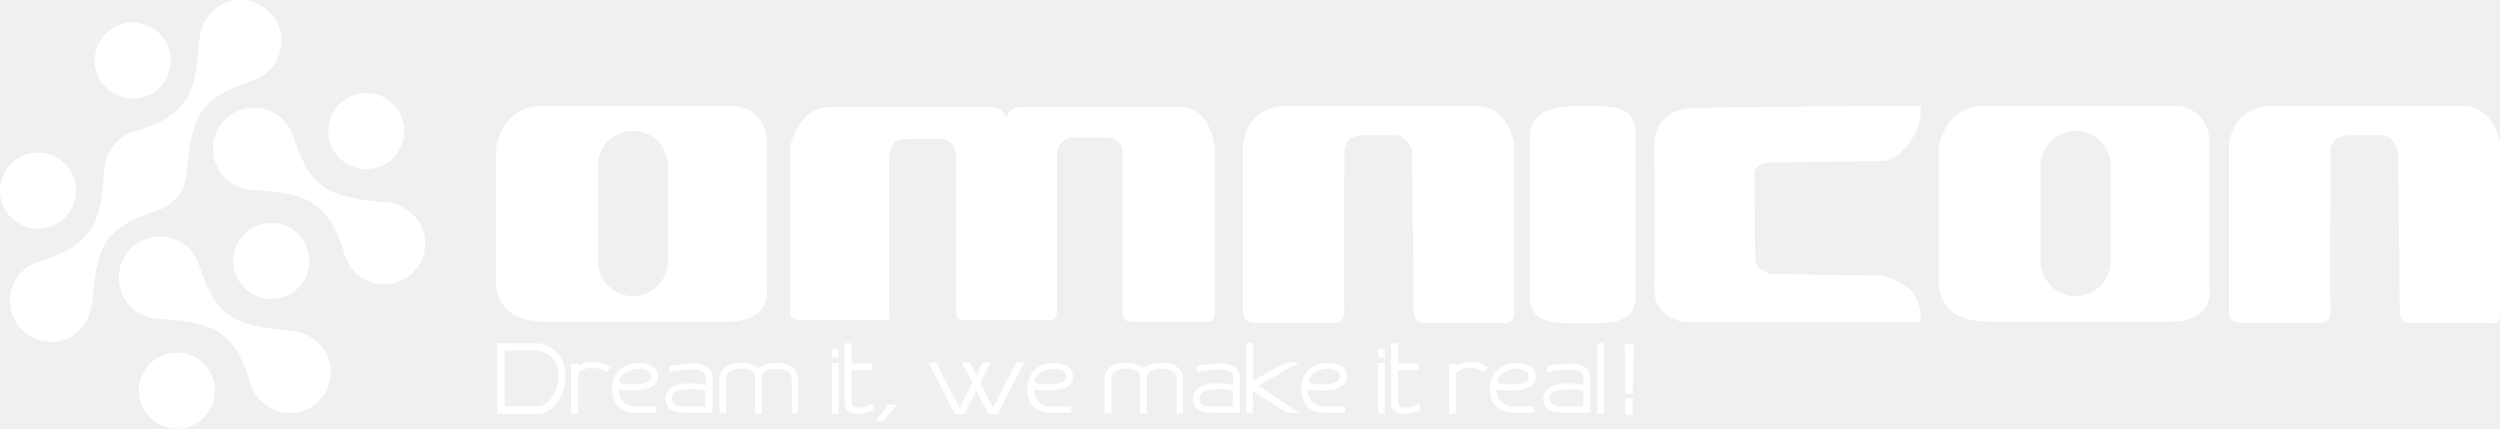
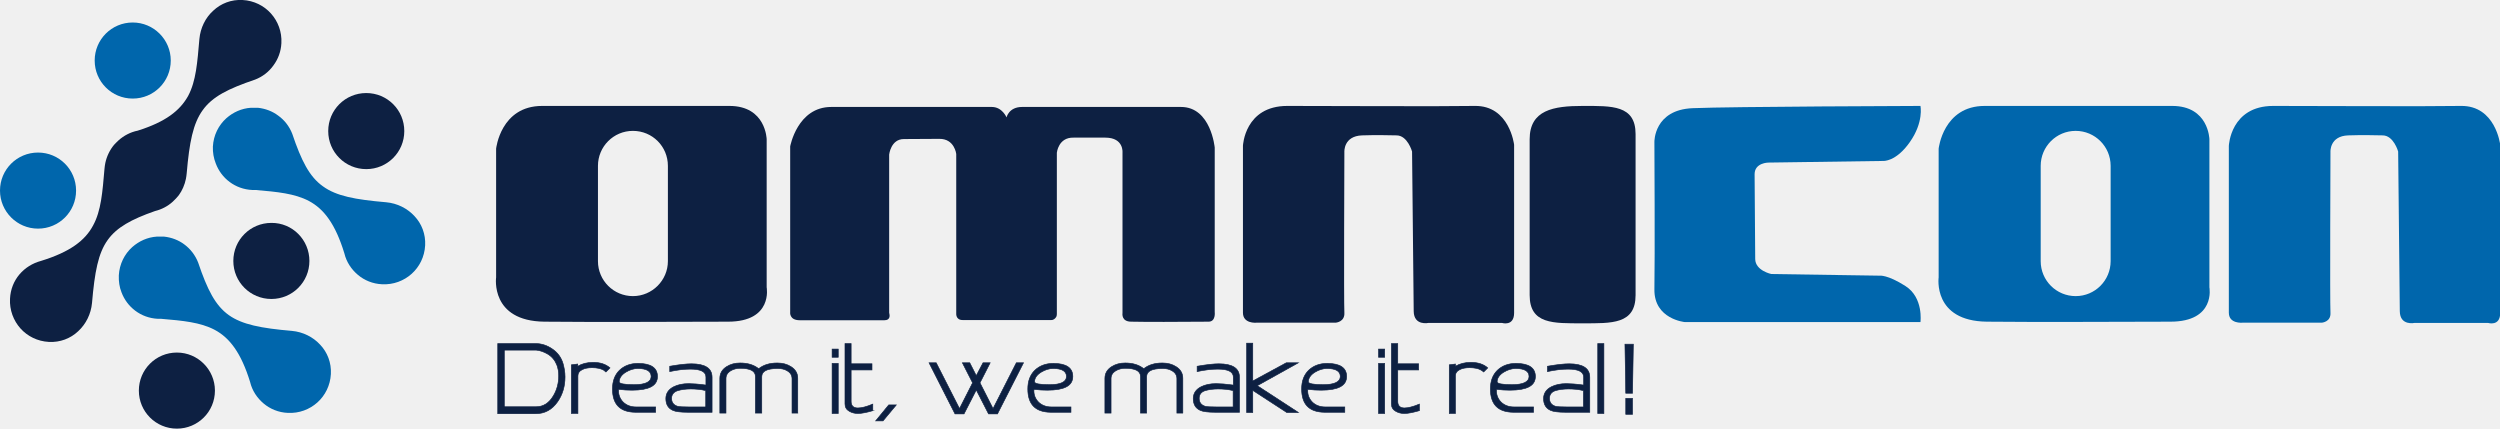
<svg xmlns="http://www.w3.org/2000/svg" xmlns:xlink="http://www.w3.org/1999/xlink" version="1.1" id="Capa_1" x="0px" y="0px" viewBox="0 0 1222.5 209.6" enable-background="new 0 0 1222.5 209.6" xml:space="preserve">
  <g>
    <g>
      <defs>
        <path id="SVGID_1_" d="M67.3,63.9c-3.5,0.7-6.7,2.4-9.3,4.7l-0.1,0.1c-0.7,0.6-1.4,1.4-2.1,2.1c-2.1,2.5-3.6,5.6-4.3,8.9     c-0.2,0.9-0.3,1.9-0.4,2.8c-1,11.4-1.6,20.5-5.6,27.8c-3.9,7.3-11.2,12.9-25.5,17.3c-4.1,1.1-7.8,3.4-10.5,6.6     c-2.7,3.2-4.4,7.3-4.6,11.9c-0.3,5.5,1.7,10.7,5.1,14.5c3.4,3.8,8.3,6.3,13.9,6.6c5.5,0.3,10.6-1.7,14.3-5.2     c3.8-3.5,6.3-8.4,6.8-13.9c1.3-15.1,3-24.3,7.7-30.8c4.4-6.1,11.4-10,23.1-14.1c3.3-0.8,6.3-2.4,8.7-4.6l0.1-0.1     c1-0.9,1.9-1.9,2.8-3c1.7-2.3,2.9-5.1,3.5-8c0.2-0.9,0.3-1.9,0.4-2.8c1.3-15.1,3.1-24.3,7.8-30.8c4.7-6.6,12.4-10.5,25.7-15l0,0     h0c3.6-1.4,6.7-3.8,8.9-6.9c2.3-3.1,3.7-6.8,3.9-10.9c0.3-5.6-1.7-10.7-5.1-14.5c-3.4-3.8-8.3-6.3-13.9-6.6     c-5.5-0.3-10.6,1.7-14.3,5.2c-3.8,3.4-6.3,8.4-6.8,13.9c-1,11.4-1.6,20.5-5.5,27.8C88,54.1,81,59.6,67.3,63.9z" />
      </defs>
-       <use xlink:href="#SVGID_1_" overflow="visible" fill-rule="evenodd" clip-rule="evenodd" fill="#FFFFFF" />
+       <use xlink:href="#SVGID_1_" overflow="visible" fill-rule="evenodd" clip-rule="evenodd" fill="#0D2042" />
      <clipPath id="SVGID_2_">
        <use xlink:href="#SVGID_1_" overflow="visible" />
      </clipPath>
    </g>
    <g>
      <defs>
        <path id="SVGID_3_" d="M105.5,79.9c2.7,7.3,9.5,12.6,17.8,13c0.5,0,1.1,0,1.6,0c10.6,0.9,19.2,1.7,26.2,5.4     c7.3,3.9,12.9,11.2,17.3,25.6c1,4.2,3.4,7.8,6.6,10.5c3.2,2.7,7.3,4.4,11.8,4.6c5.6,0.3,10.7-1.7,14.5-5.1     c3.8-3.4,6.3-8.3,6.6-13.9c0.3-5.5-1.7-10.6-5.2-14.3c-3.5-3.8-8.4-6.3-13.9-6.8c-15.1-1.3-24.3-3-30.9-7.8     c-6.6-4.7-10.5-12.4-15-25.7l0,0v0c-1.4-3.6-3.8-6.7-6.9-8.9c-2.8-2.1-6.2-3.4-9.9-3.8l-0.1,0l-0.4,0h0h0c-0.2,0-0.3,0-0.5,0     h-0.3c-0.2,0-0.5,0-0.7,0H124h-0.2l0,0l-0.3,0h-0.3h0l-0.5,0h0c-4.6,0.3-8.7,2.2-12,5.1c-3.8,3.4-6.3,8.3-6.6,13.9     C104,74.6,104.5,77.4,105.5,79.9z" />
      </defs>
-       <use xlink:href="#SVGID_3_" overflow="visible" fill-rule="evenodd" clip-rule="evenodd" fill="#FFFFFF" />
+       <use xlink:href="#SVGID_3_" overflow="visible" fill-rule="evenodd" clip-rule="evenodd" fill="#0066AC" />
      <clipPath id="SVGID_4_">
        <use xlink:href="#SVGID_3_" overflow="visible" />
      </clipPath>
    </g>
    <g>
      <defs>
        <path id="SVGID_5_" d="M59.4,142.9c2.7,7.3,9.5,12.6,17.8,13c0.5,0,1.1,0,1.6,0c10.6,0.9,19.2,1.7,26.2,5.4     c7.3,3.9,12.9,11.2,17.3,25.5c1,4.2,3.4,7.8,6.6,10.5c3.2,2.7,7.3,4.4,11.8,4.6c5.6,0.3,10.7-1.7,14.5-5.1     c3.8-3.4,6.3-8.3,6.6-13.9c0.3-5.5-1.7-10.6-5.2-14.3c-3.5-3.8-8.4-6.3-13.9-6.8c-15.1-1.3-24.3-3.1-30.8-7.7     c-6.6-4.7-10.5-12.4-15-25.7l0,0v0c-1.4-3.6-3.8-6.7-6.8-8.9c-2.8-2.1-6.2-3.4-9.9-3.8l-0.1,0l-0.4,0h0h0c-0.2,0-0.3,0-0.5,0     h-0.3c-0.2,0-0.5,0-0.7,0H78h-0.3l0,0l-0.3,0h-0.2h0l-0.5,0h0c-4.6,0.3-8.7,2.2-12,5.1c-3.8,3.4-6.3,8.3-6.6,13.9     C58,137.6,58.4,140.4,59.4,142.9z" />
      </defs>
-       <use xlink:href="#SVGID_5_" overflow="visible" fill-rule="evenodd" clip-rule="evenodd" fill="#FFFFFF" />
+       <use xlink:href="#SVGID_5_" overflow="visible" fill-rule="evenodd" clip-rule="evenodd" fill="#0066AC" />
      <clipPath id="SVGID_6_">
        <use xlink:href="#SVGID_5_" overflow="visible" />
      </clipPath>
    </g>
    <g>
-       <path fill="#FFFFFF" d="M939.1,51.8c0,0-92.5,0.3-111.4,1.1c-19,0.8-18.7,16.5-18.7,16.5s0.3,57.5,0,72.1    c-0.2,14.6,14.9,16,14.9,16h115.2c0,0,1.6-11.9-7.3-17.6c-8.9-5.7-12.7-5.1-12.7-5.1l-52.9-0.8c0,0-7.8-1.6-7.9-7.3    c0-5.7-0.3-35.8-0.3-41.5c0-5.7,6.8-5.7,6.8-5.7l56.1-0.8c0,0,6.2,0.5,13-9.2C940.8,59.7,939.1,51.8,939.1,51.8z" />
+       <path fill="#0066AC" d="M939.1,51.8c0,0-92.5,0.3-111.4,1.1c-19,0.8-18.7,16.5-18.7,16.5s0.3,57.5,0,72.1    c-0.2,14.6,14.9,16,14.9,16h115.2c0,0,1.6-11.9-7.3-17.6c-8.9-5.7-12.7-5.1-12.7-5.1l-52.9-0.8c0,0-7.8-1.6-7.9-7.3    c0-5.7-0.3-35.8-0.3-41.5c0-5.7,6.8-5.7,6.8-5.7l56.1-0.8c0,0,6.2,0.5,13-9.2C940.8,59.7,939.1,51.8,939.1,51.8z" />
    </g>
    <g>
-       <path fill="#FFFFFF" d="M1080.4,140.5V68.1c0,0-0.3-16.3-18.2-16.3c-17.9,0-71.3,0-91.7,0c-20.3,0-22.5,20.9-22.5,20.9v62.9    c0,0-3,21.4,23.6,21.7c26.6,0.3,67.5,0,89.7,0C1083.6,157.3,1080.4,140.5,1080.4,140.5z M1032.1,127.7c0,9.4-7.6,17.1-17.1,17.1    c-9.4,0-17.1-7.6-17.1-17.1V81.1c0-9.4,7.6-17.1,17.1-17.1c9.4,0,17.1,7.6,17.1,17.1V127.7z" />
+       <path fill="#0066AC" d="M1080.4,140.5V68.1c0,0-0.3-16.3-18.2-16.3c-17.9,0-71.3,0-91.7,0c-20.3,0-22.5,20.9-22.5,20.9v62.9    c0,0-3,21.4,23.6,21.7c26.6,0.3,67.5,0,89.7,0C1083.6,157.3,1080.4,140.5,1080.4,140.5z M1032.1,127.7c0,9.4-7.6,17.1-17.1,17.1    c-9.4,0-17.1-7.6-17.1-17.1V81.1c0-9.4,7.6-17.1,17.1-17.1c9.4,0,17.1,7.6,17.1,17.1V127.7z" />
    </g>
    <g>
-       <path fill="#FFFFFF" d="M1089.9,152.9c0-5.4,0-81.6,0-81.6s0.8-19.5,21.7-19.5c20.9,0,74.6,0.3,91.7,0c17.1-0.3,19.3,19,19.3,19    s0,75.4,0,82.2c0,6.8-6,4.9-6,4.9h-35.8c0,0-7.2,1.6-7.3-5.7c-0.1-7.3-0.8-78.1-0.8-78.1s-2.2-7.9-7.6-7.9c-5.4,0-7.6-0.3-16.8,0    c-9.2,0.3-8.7,8.1-8.7,8.1s-0.3,74,0,78.6c0.3,4.6-4.3,4.9-4.3,4.9h-38.8C1096.4,157.8,1089.9,158.4,1089.9,152.9z" />
+       <path fill="#0066AC" d="M1089.9,152.9c0-5.4,0-81.6,0-81.6s0.8-19.5,21.7-19.5c20.9,0,74.6,0.3,91.7,0c17.1-0.3,19.3,19,19.3,19    s0,75.4,0,82.2c0,6.8-6,4.9-6,4.9h-35.8c0,0-7.2,1.6-7.3-5.7c-0.1-7.3-0.8-78.1-0.8-78.1s-2.2-7.9-7.6-7.9c-5.4,0-7.6-0.3-16.8,0    c-9.2,0.3-8.7,8.1-8.7,8.1s-0.3,74,0,78.6c0.3,4.6-4.3,4.9-4.3,4.9h-38.8C1096.4,157.8,1089.9,158.4,1089.9,152.9z" />
    </g>
    <g>
      <g>
-         <path fill="#FFFFFF" stroke="#FFFFFF" stroke-width="0.303" stroke-miterlimit="10" d="M261.9,168c2.9,0,5.6,0.9,8.1,2.6     c2.7,1.8,4.4,4.2,5.3,7.1c0.6,2.1,1,4.3,1,6.6c0,4.6-1.2,8.6-3.6,12.1c-2.7,3.9-6.3,5.9-10.8,5.9h-18.5v-34.3     C243.6,168,249.8,168,261.9,168z M262.2,171.2h-15.6v27.7h15.6c3.4,0,6.2-1.7,8.3-5.2c1.8-2.9,2.7-6.3,2.7-9.9     c0-2-0.3-3.7-0.9-5.3c-0.9-2.3-2.4-4.2-4.7-5.5C265.8,172,264.1,171.4,262.2,171.2z" />
+         <path fill="#0D2042" stroke="#0D2042" stroke-width="0.303" stroke-miterlimit="10" d="M261.9,168c2.9,0,5.6,0.9,8.1,2.6     c2.7,1.8,4.4,4.2,5.3,7.1c0.6,2.1,1,4.3,1,6.6c0,4.6-1.2,8.6-3.6,12.1c-2.7,3.9-6.3,5.9-10.8,5.9h-18.5v-34.3     C243.6,168,249.8,168,261.9,168z M262.2,171.2h-15.6v27.7h15.6c3.4,0,6.2-1.7,8.3-5.2c1.8-2.9,2.7-6.3,2.7-9.9     c0-2-0.3-3.7-0.9-5.3c-0.9-2.3-2.4-4.2-4.7-5.5C265.8,172,264.1,171.4,262.2,171.2z" />
      </g>
      <g>
-         <path fill="#FFFFFF" stroke="#FFFFFF" stroke-width="0.303" stroke-miterlimit="10" d="M282.5,202.2h-3.1v-23.8     c1.1-0.1,2.1-0.3,3.1-0.4v1.1c2.2-1.3,4.7-1.9,7.6-1.9c3.4,0,6.1,0.9,8.2,2.7l-2,2c-0.3-0.3-0.7-0.6-1.1-0.9     c-1.4-0.8-3.3-1.2-5.7-1.2c-1.9,0-3.5,0.3-4.7,0.9c-1.5,0.7-2.2,1.8-2.2,3.1V202.2z" />
+         <path fill="#0D2042" stroke="#0D2042" stroke-width="0.303" stroke-miterlimit="10" d="M282.5,202.2h-3.1v-23.8     c1.1-0.1,2.1-0.3,3.1-0.4v1.1c2.2-1.3,4.7-1.9,7.6-1.9c3.4,0,6.1,0.9,8.2,2.7l-2,2c-0.3-0.3-0.7-0.6-1.1-0.9     c-1.4-0.8-3.3-1.2-5.7-1.2c-1.9,0-3.5,0.3-4.7,0.9c-1.5,0.7-2.2,1.8-2.2,3.1V202.2z" />
      </g>
      <g>
-         <path fill="#FFFFFF" stroke="#FFFFFF" stroke-width="0.303" stroke-miterlimit="10" d="M321.5,184.1c0,4.5-4.1,6.7-12.4,6.7     c-2,0-4.2-0.1-6.6-0.4c-0.2,2.5,0.6,4.6,2.3,6.3c1.6,1.5,3.7,2.3,6.2,2.3h9.6v2.6h-10c-7.4-0.1-11.1-3.9-11.1-11.4     c0-3.8,1.1-6.8,3.4-9.1c2.3-2.2,5.3-3.4,9.1-3.4C318.3,177.7,321.5,179.9,321.5,184.1z M318.4,184.1c0-2.6-2.2-3.9-6.5-3.9     c-2,0-3.9,0.6-5.9,1.8c-2.1,1.3-3.2,2.9-3.2,4.7c0,0.9,2.4,1.4,7.3,1.4C315.7,188.1,318.4,186.7,318.4,184.1z" />
+         <path fill="#0D2042" stroke="#0D2042" stroke-width="0.303" stroke-miterlimit="10" d="M321.5,184.1c0,4.5-4.1,6.7-12.4,6.7     c-2,0-4.2-0.1-6.6-0.4c-0.2,2.5,0.6,4.6,2.3,6.3c1.6,1.5,3.7,2.3,6.2,2.3h9.6v2.6h-10c-7.4-0.1-11.1-3.9-11.1-11.4     c0-3.8,1.1-6.8,3.4-9.1c2.3-2.2,5.3-3.4,9.1-3.4C318.3,177.7,321.5,179.9,321.5,184.1z M318.4,184.1c0-2.6-2.2-3.9-6.5-3.9     c-2,0-3.9,0.6-5.9,1.8c-2.1,1.3-3.2,2.9-3.2,4.7c0,0.9,2.4,1.4,7.3,1.4C315.7,188.1,318.4,186.7,318.4,184.1z" />
      </g>
      <g>
-         <path fill="#FFFFFF" stroke="#FFFFFF" stroke-width="0.303" stroke-miterlimit="10" d="M336.3,201.6c-3.4,0-5.9-0.3-7.2-0.9     c-2.3-1-3.5-2.9-3.5-5.8c0-2.5,1.3-4.5,3.9-5.8c2-1,4.4-1.5,7.3-1.5c1.9,0,4.8,0.2,8.4,0.7v-3.9c0-2.6-2.5-3.9-7.6-3.9     c-3,0-6.4,0.4-10.1,1.2v-2.6c4.6-0.8,8.1-1.2,10.6-1.2c6.7,0,10.1,2.2,10.1,6.6v17.1H336.3z M345.1,199.1V191     c-2.4-0.6-4.9-0.8-7.4-0.8c-2.4,0-4.5,0.3-6.2,0.8c-2,0.6-3.1,1.9-3.1,3.8c0,2,1,3.3,3,3.9c0.8,0.2,2.6,0.3,5.4,0.3H345.1z" />
+         <path fill="#0D2042" stroke="#0D2042" stroke-width="0.303" stroke-miterlimit="10" d="M336.3,201.6c-3.4,0-5.9-0.3-7.2-0.9     c-2.3-1-3.5-2.9-3.5-5.8c0-2.5,1.3-4.5,3.9-5.8c2-1,4.4-1.5,7.3-1.5c1.9,0,4.8,0.2,8.4,0.7v-3.9c0-2.6-2.5-3.9-7.6-3.9     c-3,0-6.4,0.4-10.1,1.2v-2.6c4.6-0.8,8.1-1.2,10.6-1.2c6.7,0,10.1,2.2,10.1,6.6v17.1H336.3z M345.1,199.1V191     c-2.4-0.6-4.9-0.8-7.4-0.8c-2.4,0-4.5,0.3-6.2,0.8c-2,0.6-3.1,1.9-3.1,3.8c0,2,1,3.3,3,3.9c0.8,0.2,2.6,0.3,5.4,0.3H345.1z" />
      </g>
      <g>
-         <path fill="#FFFFFF" stroke="#FFFFFF" stroke-width="0.303" stroke-miterlimit="10" d="M390.3,202h-3l0-16.8c0-1.7-0.8-3-2.4-3.9     c-1.3-0.8-2.8-1.1-4.6-1.1c-5.2,0-7.8,1.3-7.8,4V202h-3.1v-17.9c0-2.7-2.5-4-7.5-4c-1.7,0-3.2,0.4-4.6,1.2     c-1.5,0.9-2.3,2.2-2.3,3.8V202h-3v-17c0-2.4,1.1-4.3,3.3-5.7c1.9-1.2,4.1-1.8,6.6-1.8c3.7,0,6.7,0.9,9.1,2.8     c2.4-1.9,5.4-2.8,9.1-2.8c2.6,0,4.8,0.6,6.7,1.8c2.2,1.4,3.3,3.3,3.3,5.7V202z" />
+         <path fill="#0D2042" stroke="#0D2042" stroke-width="0.303" stroke-miterlimit="10" d="M390.3,202h-3l0-16.8c0-1.7-0.8-3-2.4-3.9     c-1.3-0.8-2.8-1.1-4.6-1.1c-5.2,0-7.8,1.3-7.8,4V202h-3.1v-17.9c0-2.7-2.5-4-7.5-4c-1.7,0-3.2,0.4-4.6,1.2     c-1.5,0.9-2.3,2.2-2.3,3.8V202h-3v-17c0-2.4,1.1-4.3,3.3-5.7c1.9-1.2,4.1-1.8,6.6-1.8c3.7,0,6.7,0.9,9.1,2.8     c2.4-1.9,5.4-2.8,9.1-2.8c2.6,0,4.8,0.6,6.7,1.8c2.2,1.4,3.3,3.3,3.3,5.7V202z" />
      </g>
      <g>
-         <path fill="#FFFFFF" stroke="#FFFFFF" stroke-width="0.303" stroke-miterlimit="10" d="M409.9,174.7h-3v-4l3,0V174.7z      M409.9,202.2h-3v-24.5h3V202.2z" />
+         <path fill="#0D2042" stroke="#0D2042" stroke-width="0.303" stroke-miterlimit="10" d="M409.9,174.7h-3v-4l3,0V174.7z      M409.9,202.2h-3v-24.5h3V202.2z" />
      </g>
      <g>
-         <path fill="#FFFFFF" stroke="#FFFFFF" stroke-width="0.303" stroke-miterlimit="10" d="M426.9,200.8c-3.1,0.9-5.6,1.4-7.4,1.4     c-1.6,0-3-0.4-4.2-1.1c-1.4-0.8-2.1-2-2.1-3.6V168h3v9.9h10.2v3h-10.2v15.4c0,2.1,1.1,3.2,3.3,3.2c1.8,0,4.2-0.6,7.3-1.9V200.8z" />
+         <path fill="#0D2042" stroke="#0D2042" stroke-width="0.303" stroke-miterlimit="10" d="M426.9,200.8c-3.1,0.9-5.6,1.4-7.4,1.4     c-1.6,0-3-0.4-4.2-1.1c-1.4-0.8-2.1-2-2.1-3.6V168h3v9.9h10.2v3h-10.2v15.4c0,2.1,1.1,3.2,3.3,3.2c1.8,0,4.2-0.6,7.3-1.9V200.8z" />
      </g>
      <g>
-         <path fill="#FFFFFF" stroke="#FFFFFF" stroke-width="0.303" stroke-miterlimit="10" d="M438.3,198l-6.5,7.8h-3.6l6.4-7.8H438.3z" />
+         <path fill="#0D2042" stroke="#0D2042" stroke-width="0.303" stroke-miterlimit="10" d="M438.3,198l-6.5,7.8h-3.6l6.4-7.8H438.3z" />
      </g>
      <g>
-         <path fill="#FFFFFF" stroke="#FFFFFF" stroke-width="0.303" stroke-miterlimit="10" d="M475.6,187.2l-5-9.8h3.6l3.2,6.3l3.3-6.3     h3.5l-5,9.8l6.4,12.6l11.4-22.4h3.5c-8.9,17.5-13.2,25.8-12.7,25h-4.4l-6-11.7c-4,7.8-6,11.7-6,11.7H467l-12.7-25h3.5l11.4,22.4     L475.6,187.2z" />
+         <path fill="#0D2042" stroke="#0D2042" stroke-width="0.303" stroke-miterlimit="10" d="M475.6,187.2l-5-9.8h3.6l3.2,6.3l3.3-6.3     h3.5l-5,9.8l6.4,12.6l11.4-22.4h3.5c-8.9,17.5-13.2,25.8-12.7,25h-4.4l-6-11.7c-4,7.8-6,11.7-6,11.7H467l-12.7-25h3.5l11.4,22.4     L475.6,187.2z" />
      </g>
      <g>
-         <path fill="#FFFFFF" stroke="#FFFFFF" stroke-width="0.303" stroke-miterlimit="10" d="M524.6,184.1c0,4.5-4.1,6.7-12.4,6.7     c-2,0-4.2-0.1-6.6-0.4c-0.2,2.5,0.6,4.6,2.3,6.3c1.6,1.5,3.7,2.3,6.2,2.3h9.6v2.6h-10c-7.4-0.1-11.1-3.9-11.1-11.4     c0-3.8,1.1-6.8,3.4-9.1c2.3-2.2,5.3-3.4,9.1-3.4C521.4,177.7,524.6,179.9,524.6,184.1z M521.5,184.1c0-2.6-2.2-3.9-6.5-3.9     c-2,0-3.9,0.6-5.9,1.8c-2.1,1.3-3.2,2.9-3.2,4.7c0,0.9,2.4,1.4,7.3,1.4C518.8,188.1,521.5,186.7,521.5,184.1z" />
+         <path fill="#0D2042" stroke="#0D2042" stroke-width="0.303" stroke-miterlimit="10" d="M524.6,184.1c0,4.5-4.1,6.7-12.4,6.7     c-2,0-4.2-0.1-6.6-0.4c-0.2,2.5,0.6,4.6,2.3,6.3c1.6,1.5,3.7,2.3,6.2,2.3h9.6v2.6h-10c-7.4-0.1-11.1-3.9-11.1-11.4     c0-3.8,1.1-6.8,3.4-9.1c2.3-2.2,5.3-3.4,9.1-3.4C521.4,177.7,524.6,179.9,524.6,184.1z M521.5,184.1c0-2.6-2.2-3.9-6.5-3.9     c-2,0-3.9,0.6-5.9,1.8c-2.1,1.3-3.2,2.9-3.2,4.7c0,0.9,2.4,1.4,7.3,1.4C518.8,188.1,521.5,186.7,521.5,184.1z" />
      </g>
      <g>
-         <path fill="#FFFFFF" stroke="#FFFFFF" stroke-width="0.303" stroke-miterlimit="10" d="M578.5,202h-3l0-16.8c0-1.7-0.8-3-2.4-3.9     c-1.3-0.8-2.8-1.1-4.6-1.1c-5.2,0-7.8,1.3-7.8,4V202h-3v-17.9c0-2.7-2.5-4-7.5-4c-1.7,0-3.2,0.4-4.6,1.2     c-1.5,0.9-2.3,2.2-2.3,3.8V202h-3v-17c0-2.4,1.1-4.3,3.3-5.7c1.9-1.2,4.1-1.8,6.6-1.8c3.7,0,6.7,0.9,9.1,2.8     c2.4-1.9,5.4-2.8,9.1-2.8c2.6,0,4.8,0.6,6.7,1.8c2.2,1.4,3.3,3.3,3.3,5.7V202z" />
+         <path fill="#0D2042" stroke="#0D2042" stroke-width="0.303" stroke-miterlimit="10" d="M578.5,202h-3l0-16.8c0-1.7-0.8-3-2.4-3.9     c-1.3-0.8-2.8-1.1-4.6-1.1c-5.2,0-7.8,1.3-7.8,4V202h-3v-17.9c0-2.7-2.5-4-7.5-4c-1.7,0-3.2,0.4-4.6,1.2     c-1.5,0.9-2.3,2.2-2.3,3.8V202h-3v-17c0-2.4,1.1-4.3,3.3-5.7c1.9-1.2,4.1-1.8,6.6-1.8c3.7,0,6.7,0.9,9.1,2.8     c2.4-1.9,5.4-2.8,9.1-2.8c2.6,0,4.8,0.6,6.7,1.8c2.2,1.4,3.3,3.3,3.3,5.7V202z" />
      </g>
      <g>
-         <path fill="#FFFFFF" stroke="#FFFFFF" stroke-width="0.303" stroke-miterlimit="10" d="M594.2,201.6c-3.4,0-5.9-0.3-7.2-0.9     c-2.3-1-3.5-2.9-3.5-5.8c0-2.5,1.3-4.5,3.9-5.8c2-1,4.4-1.5,7.3-1.5c2,0,4.7,0.2,8.4,0.7v-3.9c0-2.6-2.5-3.9-7.6-3.9     c-3,0-6.4,0.4-10.1,1.2v-2.6c4.6-0.8,8.1-1.2,10.6-1.2c6.7,0,10.1,2.2,10.1,6.6v17.1H594.2z M603,199.1V191     c-2.4-0.6-4.9-0.8-7.4-0.8c-2.4,0-4.5,0.3-6.2,0.8c-2,0.6-3,1.9-3,3.8c0,2,1,3.3,3,3.9c0.8,0.2,2.5,0.3,5.4,0.3H603z" />
+         <path fill="#0D2042" stroke="#0D2042" stroke-width="0.303" stroke-miterlimit="10" d="M594.2,201.6c-3.4,0-5.9-0.3-7.2-0.9     c-2.3-1-3.5-2.9-3.5-5.8c0-2.5,1.3-4.5,3.9-5.8c2-1,4.4-1.5,7.3-1.5c2,0,4.7,0.2,8.4,0.7v-3.9c0-2.6-2.5-3.9-7.6-3.9     c-3,0-6.4,0.4-10.1,1.2v-2.6c4.6-0.8,8.1-1.2,10.6-1.2c6.7,0,10.1,2.2,10.1,6.6v17.1H594.2z M603,199.1V191     c-2.4-0.6-4.9-0.8-7.4-0.8c-2.4,0-4.5,0.3-6.2,0.8c-2,0.6-3,1.9-3,3.8c0,2,1,3.3,3,3.9c0.8,0.2,2.5,0.3,5.4,0.3H603z" />
      </g>
      <g>
-         <path fill="#FFFFFF" stroke="#FFFFFF" stroke-width="0.303" stroke-miterlimit="10" d="M634.9,201.7h-5.7l-16.6-10.8v10.8h-3     v-33.9h3v18.5l16.4-8.9h5.9l-20.1,11.2L634.9,201.7z" />
+         <path fill="#0D2042" stroke="#0D2042" stroke-width="0.303" stroke-miterlimit="10" d="M634.9,201.7h-5.7l-16.6-10.8v10.8h-3     v-33.9h3v18.5l16.4-8.9h5.9l-20.1,11.2L634.9,201.7z" />
      </g>
      <g>
-         <path fill="#FFFFFF" stroke="#FFFFFF" stroke-width="0.303" stroke-miterlimit="10" d="M658.5,184.1c0,4.5-4.1,6.7-12.4,6.7     c-2,0-4.2-0.1-6.6-0.4c-0.2,2.5,0.6,4.6,2.3,6.3c1.6,1.5,3.7,2.3,6.2,2.3h9.6v2.6h-10c-7.4-0.1-11.1-3.9-11.1-11.4     c0-3.8,1.1-6.8,3.4-9.1c2.3-2.2,5.3-3.4,9.1-3.4C655.3,177.7,658.5,179.9,658.5,184.1z M655.4,184.1c0-2.6-2.2-3.9-6.5-3.9     c-2,0-3.9,0.6-5.9,1.8c-2.1,1.3-3.2,2.9-3.2,4.7c0,0.9,2.4,1.4,7.3,1.4C652.6,188.1,655.4,186.7,655.4,184.1z" />
+         <path fill="#0D2042" stroke="#0D2042" stroke-width="0.303" stroke-miterlimit="10" d="M658.5,184.1c0,4.5-4.1,6.7-12.4,6.7     c-2,0-4.2-0.1-6.6-0.4c-0.2,2.5,0.6,4.6,2.3,6.3c1.6,1.5,3.7,2.3,6.2,2.3h9.6v2.6h-10c-7.4-0.1-11.1-3.9-11.1-11.4     c0-3.8,1.1-6.8,3.4-9.1c2.3-2.2,5.3-3.4,9.1-3.4C655.3,177.7,658.5,179.9,658.5,184.1z M655.4,184.1c0-2.6-2.2-3.9-6.5-3.9     c-2,0-3.9,0.6-5.9,1.8c-2.1,1.3-3.2,2.9-3.2,4.7c0,0.9,2.4,1.4,7.3,1.4C652.6,188.1,655.4,186.7,655.4,184.1z" />
      </g>
      <g>
-         <path fill="#FFFFFF" stroke="#FFFFFF" stroke-width="0.303" stroke-miterlimit="10" d="M677.1,174.7h-3v-4l3,0V174.7z      M677.1,202.2h-3v-24.5h3V202.2z" />
+         <path fill="#0D2042" stroke="#0D2042" stroke-width="0.303" stroke-miterlimit="10" d="M677.1,174.7h-3v-4l3,0V174.7z      M677.1,202.2h-3v-24.5h3V202.2z" />
      </g>
      <g>
-         <path fill="#FFFFFF" stroke="#FFFFFF" stroke-width="0.303" stroke-miterlimit="10" d="M694.1,200.8c-3.1,0.9-5.6,1.4-7.4,1.4     c-1.6,0-3-0.4-4.2-1.1c-1.4-0.8-2.1-2-2.1-3.6V168h3.1v9.9h10.2v3h-10.2v15.4c0,2.1,1.1,3.2,3.3,3.2c1.7,0,4.2-0.6,7.3-1.9V200.8     z" />
+         <path fill="#0D2042" stroke="#0D2042" stroke-width="0.303" stroke-miterlimit="10" d="M694.1,200.8c-3.1,0.9-5.6,1.4-7.4,1.4     c-1.6,0-3-0.4-4.2-1.1c-1.4-0.8-2.1-2-2.1-3.6V168h3.1v9.9h10.2v3h-10.2v15.4c0,2.1,1.1,3.2,3.3,3.2c1.7,0,4.2-0.6,7.3-1.9V200.8     z" />
      </g>
      <g>
-         <path fill="#FFFFFF" stroke="#FFFFFF" stroke-width="0.303" stroke-miterlimit="10" d="M711.7,202.2h-3v-23.8     c1.1-0.1,2.1-0.3,3-0.4v1.1c2.2-1.3,4.7-1.9,7.6-1.9c3.4,0,6.2,0.9,8.2,2.7l-2,2c-0.3-0.3-0.7-0.6-1.2-0.9     c-1.3-0.8-3.3-1.2-5.7-1.2c-1.9,0-3.5,0.3-4.7,0.9c-1.5,0.7-2.2,1.8-2.2,3.1V202.2z" />
+         <path fill="#0D2042" stroke="#0D2042" stroke-width="0.303" stroke-miterlimit="10" d="M711.7,202.2h-3v-23.8     c1.1-0.1,2.1-0.3,3-0.4v1.1c2.2-1.3,4.7-1.9,7.6-1.9c3.4,0,6.2,0.9,8.2,2.7l-2,2c-0.3-0.3-0.7-0.6-1.2-0.9     c-1.3-0.8-3.3-1.2-5.7-1.2c-1.9,0-3.5,0.3-4.7,0.9c-1.5,0.7-2.2,1.8-2.2,3.1V202.2z" />
      </g>
      <g>
-         <path fill="#FFFFFF" stroke="#FFFFFF" stroke-width="0.303" stroke-miterlimit="10" d="M750.8,184.1c0,4.5-4.1,6.7-12.4,6.7     c-2,0-4.2-0.1-6.6-0.4c-0.2,2.5,0.6,4.6,2.3,6.3c1.6,1.5,3.7,2.3,6.2,2.3h9.6v2.6h-10c-7.4-0.1-11.1-3.9-11.1-11.4     c0-3.8,1.1-6.8,3.4-9.1c2.3-2.2,5.3-3.4,9.1-3.4C747.6,177.7,750.8,179.9,750.8,184.1z M747.7,184.1c0-2.6-2.2-3.9-6.5-3.9     c-2,0-3.9,0.6-5.9,1.8c-2.1,1.3-3.2,2.9-3.2,4.7c0,0.9,2.4,1.4,7.3,1.4C744.9,188.1,747.7,186.7,747.7,184.1z" />
+         <path fill="#0D2042" stroke="#0D2042" stroke-width="0.303" stroke-miterlimit="10" d="M750.8,184.1c0,4.5-4.1,6.7-12.4,6.7     c-2,0-4.2-0.1-6.6-0.4c-0.2,2.5,0.6,4.6,2.3,6.3c1.6,1.5,3.7,2.3,6.2,2.3h9.6v2.6h-10c-7.4-0.1-11.1-3.9-11.1-11.4     c0-3.8,1.1-6.8,3.4-9.1c2.3-2.2,5.3-3.4,9.1-3.4C747.6,177.7,750.8,179.9,750.8,184.1z M747.7,184.1c0-2.6-2.2-3.9-6.5-3.9     c-2,0-3.9,0.6-5.9,1.8c-2.1,1.3-3.2,2.9-3.2,4.7c0,0.9,2.4,1.4,7.3,1.4C744.9,188.1,747.7,186.7,747.7,184.1z" />
      </g>
      <g>
-         <path fill="#FFFFFF" stroke="#FFFFFF" stroke-width="0.303" stroke-miterlimit="10" d="M765.5,201.6c-3.4,0-5.9-0.3-7.2-0.9     c-2.3-1-3.5-2.9-3.5-5.8c0-2.5,1.3-4.5,3.9-5.8c2-1,4.4-1.5,7.3-1.5c1.9,0,4.8,0.2,8.4,0.7v-3.9c0-2.6-2.5-3.9-7.6-3.9     c-3,0-6.4,0.4-10.1,1.2v-2.6c4.6-0.8,8.1-1.2,10.6-1.2c6.7,0,10.1,2.2,10.1,6.6v17.1H765.5z M774.3,199.1V191     c-2.4-0.6-4.9-0.8-7.4-0.8c-2.4,0-4.5,0.3-6.2,0.8c-2,0.6-3,1.9-3,3.8c0,2,1,3.3,3,3.9c0.8,0.2,2.6,0.3,5.4,0.3H774.3z" />
+         <path fill="#0D2042" stroke="#0D2042" stroke-width="0.303" stroke-miterlimit="10" d="M765.5,201.6c-3.4,0-5.9-0.3-7.2-0.9     c-2.3-1-3.5-2.9-3.5-5.8c0-2.5,1.3-4.5,3.9-5.8c2-1,4.4-1.5,7.3-1.5c1.9,0,4.8,0.2,8.4,0.7v-3.9c0-2.6-2.5-3.9-7.6-3.9     c-3,0-6.4,0.4-10.1,1.2v-2.6c4.6-0.8,8.1-1.2,10.6-1.2c6.7,0,10.1,2.2,10.1,6.6v17.1H765.5z M774.3,199.1V191     c-2.4-0.6-4.9-0.8-7.4-0.8c-2.4,0-4.5,0.3-6.2,0.8c-2,0.6-3,1.9-3,3.8c0,2,1,3.3,3,3.9c0.8,0.2,2.6,0.3,5.4,0.3H774.3z" />
      </g>
      <g>
-         <path fill="#FFFFFF" stroke="#FFFFFF" stroke-width="0.303" stroke-miterlimit="10" d="M784.3,202.2h-3V168h3V202.2z" />
+         <path fill="#0D2042" stroke="#0D2042" stroke-width="0.303" stroke-miterlimit="10" d="M784.3,202.2h-3V168h3V202.2z" />
      </g>
      <g>
-         <path fill="#FFFFFF" stroke="#FFFFFF" stroke-width="0.303" stroke-miterlimit="10" d="M798.3,192.3H795l-0.4-24h4.1L798.3,192.3     z M795,202.6v-7.8h3.3v7.8H795z" />
+         <path fill="#0D2042" stroke="#0D2042" stroke-width="0.303" stroke-miterlimit="10" d="M798.3,192.3H795l-0.4-24h4.1L798.3,192.3     z M795,202.6v-7.8h3.3v7.8H795z" />
      </g>
    </g>
    <g>
-       <path fill="#FFFFFF" d="M37.2,93.2c0,10.3-8.3,18.6-18.6,18.6C8.3,111.8,0,103.4,0,93.2c0-10.3,8.3-18.6,18.6-18.6    C28.9,74.6,37.2,82.9,37.2,93.2z" />
+       <path fill="#0066AC" d="M37.2,93.2c0,10.3-8.3,18.6-18.6,18.6C8.3,111.8,0,103.4,0,93.2c0-10.3,8.3-18.6,18.6-18.6    C28.9,74.6,37.2,82.9,37.2,93.2z" />
    </g>
    <g>
-       <path fill="#FFFFFF" d="M105.1,191c0,10.3-8.3,18.6-18.6,18.6c-10.3,0-18.6-8.3-18.6-18.6c0-10.3,8.3-18.6,18.6-18.6    C96.8,172.4,105.1,180.8,105.1,191z" />
+       <path fill="#0D2042" d="M105.1,191c0,10.3-8.3,18.6-18.6,18.6c-10.3,0-18.6-8.3-18.6-18.6c0-10.3,8.3-18.6,18.6-18.6    C96.8,172.4,105.1,180.8,105.1,191z" />
    </g>
    <g>
-       <path fill="#FFFFFF" d="M151.3,127.6c0,10.3-8.3,18.6-18.6,18.6c-10.3,0-18.6-8.3-18.6-18.6c0-10.3,8.3-18.6,18.6-18.6    C143,108.9,151.3,117.3,151.3,127.6z" />
+       <path fill="#0D2042" d="M151.3,127.6c0,10.3-8.3,18.6-18.6,18.6c-10.3,0-18.6-8.3-18.6-18.6c0-10.3,8.3-18.6,18.6-18.6    C143,108.9,151.3,117.3,151.3,127.6z" />
    </g>
    <g>
-       <path fill="#FFFFFF" d="M197.7,64.1c0,10.3-8.3,18.6-18.6,18.6c-10.3,0-18.6-8.3-18.6-18.6c0-10.3,8.3-18.6,18.6-18.6    C189.4,45.5,197.7,53.8,197.7,64.1z" />
+       <path fill="#0D2042" d="M197.7,64.1c0,10.3-8.3,18.6-18.6,18.6c-10.3,0-18.6-8.3-18.6-18.6c0-10.3,8.3-18.6,18.6-18.6    C189.4,45.5,197.7,53.8,197.7,64.1z" />
    </g>
    <g>
-       <path fill="#FFFFFF" d="M83.5,29.6c0,10.3-8.3,18.6-18.6,18.6c-10.3,0-18.6-8.3-18.6-18.6c0-10.3,8.3-18.6,18.6-18.6    C75.1,11,83.5,19.3,83.5,29.6z" />
+       <path fill="#0066AC" d="M83.5,29.6c0,10.3-8.3,18.6-18.6,18.6c-10.3,0-18.6-8.3-18.6-18.6c0-10.3,8.3-18.6,18.6-18.6    C75.1,11,83.5,19.3,83.5,29.6z" />
    </g>
-     <path fill="#FFFFFF" d="M607.8,152.9c0-5.4,0-81.6,0-81.6s0.8-19.5,21.7-19.5c20.9,0,74.6,0.3,91.6,0c17.1-0.3,19.3,19,19.3,19   s0,75.4,0,82.2s-6,4.9-6,4.9h-35.8c0,0-7.2,1.6-7.3-5.7c-0.1-7.3-0.8-78.1-0.8-78.1s-2.2-7.9-7.6-7.9c-5.4,0-7.6-0.3-16.8,0   c-9.2,0.3-8.7,8.1-8.7,8.1s-0.3,74,0,78.6c0.3,4.6-4.3,4.9-4.3,4.9h-38.8C614.3,157.8,607.8,158.4,607.8,152.9z" />
+     <path fill="#0D2042" d="M607.8,152.9c0-5.4,0-81.6,0-81.6s0.8-19.5,21.7-19.5c20.9,0,74.6,0.3,91.6,0c17.1-0.3,19.3,19,19.3,19   s0,75.4,0,82.2s-6,4.9-6,4.9h-35.8c0,0-7.2,1.6-7.3-5.7c-0.1-7.3-0.8-78.1-0.8-78.1s-2.2-7.9-7.6-7.9c-5.4,0-7.6-0.3-16.8,0   c-9.2,0.3-8.7,8.1-8.7,8.1s-0.3,74,0,78.6c0.3,4.6-4.3,4.9-4.3,4.9h-38.8C614.3,157.8,607.8,158.4,607.8,152.9z" />
    <g>
-       <path fill="#FFFFFF" d="M799.8,144.3c0,14.3-11.6,13.8-25.9,13.8l0,0c-14.3,0-25.9,0.5-25.9-13.8V68.1c0-14.3,11.6-16.3,25.9-16.3    l0,0c14.3,0,25.9-0.5,25.9,13.8V144.3z" />
+       <path fill="#0D2042" d="M799.8,144.3c0,14.3-11.6,13.8-25.9,13.8l0,0c-14.3,0-25.9,0.5-25.9-13.8V68.1c0-14.3,11.6-16.3,25.9-16.3    l0,0c14.3,0,25.9-0.5,25.9,13.8V144.3z" />
    </g>
    <g>
-       <path fill="#FFFFFF" d="M374.9,140.5V68.1c0,0-0.3-16.3-18.2-16.3c-17.9,0-71.3,0-91.6,0c-20.3,0-22.5,20.9-22.5,20.9v62.9    c0,0-3,21.4,23.6,21.7c26.6,0.3,67.5,0,89.8,0C378.1,157.3,374.9,140.5,374.9,140.5z M326.6,127.7c0,9.4-7.7,17.1-17.1,17.1    s-17.1-7.6-17.1-17.1V81.1c0-9.4,7.6-17.1,17.1-17.1s17.1,7.6,17.1,17.1V127.7z" />
+       <path fill="#0D2042" d="M374.9,140.5V68.1c0,0-0.3-16.3-18.2-16.3c-17.9,0-71.3,0-91.6,0c-20.3,0-22.5,20.9-22.5,20.9v62.9    c0,0-3,21.4,23.6,21.7c26.6,0.3,67.5,0,89.8,0C378.1,157.3,374.9,140.5,374.9,140.5z M326.6,127.7c0,9.4-7.7,17.1-17.1,17.1    s-17.1-7.6-17.1-17.1V81.1c0-9.4,7.6-17.1,17.1-17.1s17.1,7.6,17.1,17.1V127.7z" />
    </g>
    <g>
-       <path fill="#FFFFFF" d="M386.4,152.6v-81c0,0,3.5-19.3,20.1-19.3c16.6,0,73.4,0,78.5,0c5.1,0,7.2,5.1,7.2,5.1s1.1-5.1,7.6-5.1    c6.5,0,63,0,77.7,0c14.7,0,16.5,19.9,16.5,19.9v80.4c0,0,0.6,4.7-3,4.7c-16.5,0.1-28.9,0.2-37.8,0c-4.7,0-4.4-3.6-4.3-4.4    c0-0.1,0-0.3,0-0.4V74.7c0,0,0.8-7.4-8.4-7.4c-7.9,0-5.5,0-15.5,0c-7.5-0.2-8.2,7.4-8.2,7.4v78.9c0,0.5-0.1,1.1-0.4,1.5    c-0.4,0.6-1.1,1.4-2.3,1.4c-1.9,0-39.9,0-43.4,0c-3.4,0-3.1-3.2-3.1-3.2l0-78c0,0-0.8-7.5-8.3-7.4c-7.5,0-10.9,0.1-17.3,0.1    c-6.4,0-7.2,7.6-7.2,7.6v77.1c0,0.2,0,0.5,0.1,0.7c0.2,0.8,0.5,3.2-2.4,3.2c-3.5,0-35.8,0-41.4,0    C385.8,156.6,386.4,152.6,386.4,152.6z" />
+       <path fill="#0D2042" d="M386.4,152.6v-81c0,0,3.5-19.3,20.1-19.3c16.6,0,73.4,0,78.5,0c5.1,0,7.2,5.1,7.2,5.1s1.1-5.1,7.6-5.1    c6.5,0,63,0,77.7,0c14.7,0,16.5,19.9,16.5,19.9v80.4c0,0,0.6,4.7-3,4.7c-16.5,0.1-28.9,0.2-37.8,0c-4.7,0-4.4-3.6-4.3-4.4    c0-0.1,0-0.3,0-0.4V74.7c0,0,0.8-7.4-8.4-7.4c-7.9,0-5.5,0-15.5,0c-7.5-0.2-8.2,7.4-8.2,7.4v78.9c0,0.5-0.1,1.1-0.4,1.5    c-0.4,0.6-1.1,1.4-2.3,1.4c-1.9,0-39.9,0-43.4,0c-3.4,0-3.1-3.2-3.1-3.2l0-78c0,0-0.8-7.5-8.3-7.4c-7.5,0-10.9,0.1-17.3,0.1    c-6.4,0-7.2,7.6-7.2,7.6v77.1c0,0.2,0,0.5,0.1,0.7c0.2,0.8,0.5,3.2-2.4,3.2c-3.5,0-35.8,0-41.4,0    C385.8,156.6,386.4,152.6,386.4,152.6z" />
    </g>
  </g>
</svg>
